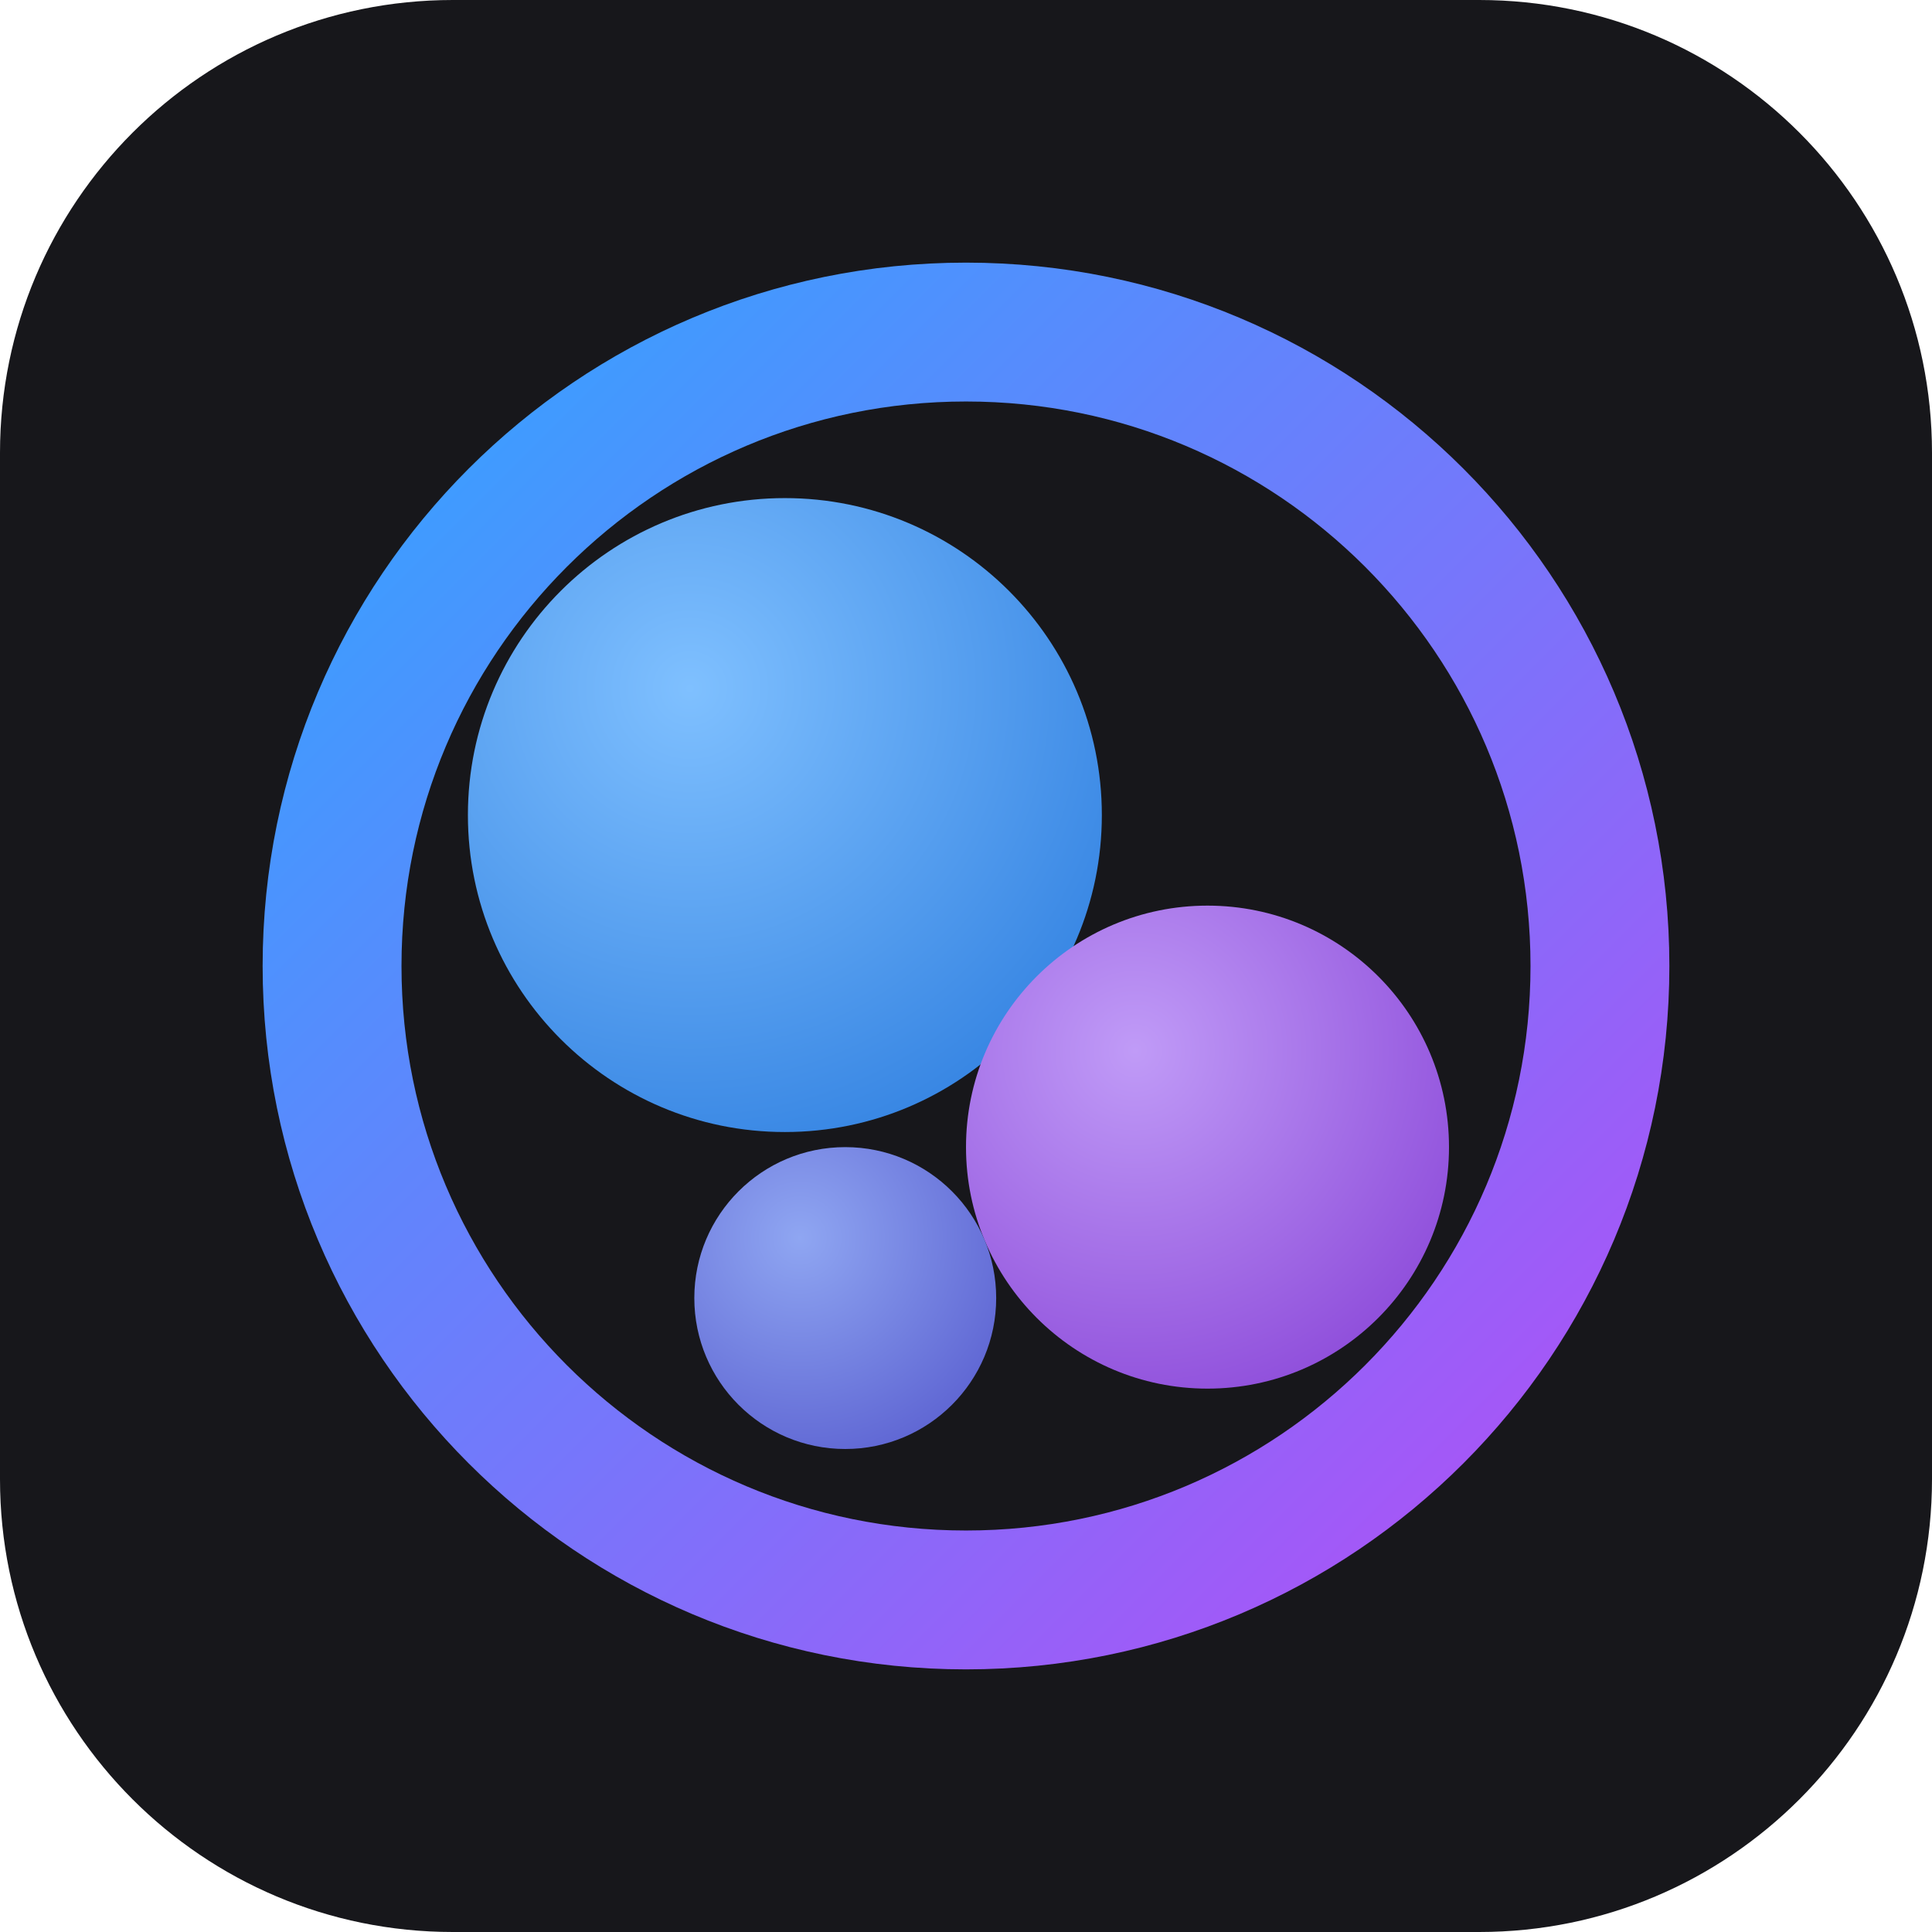
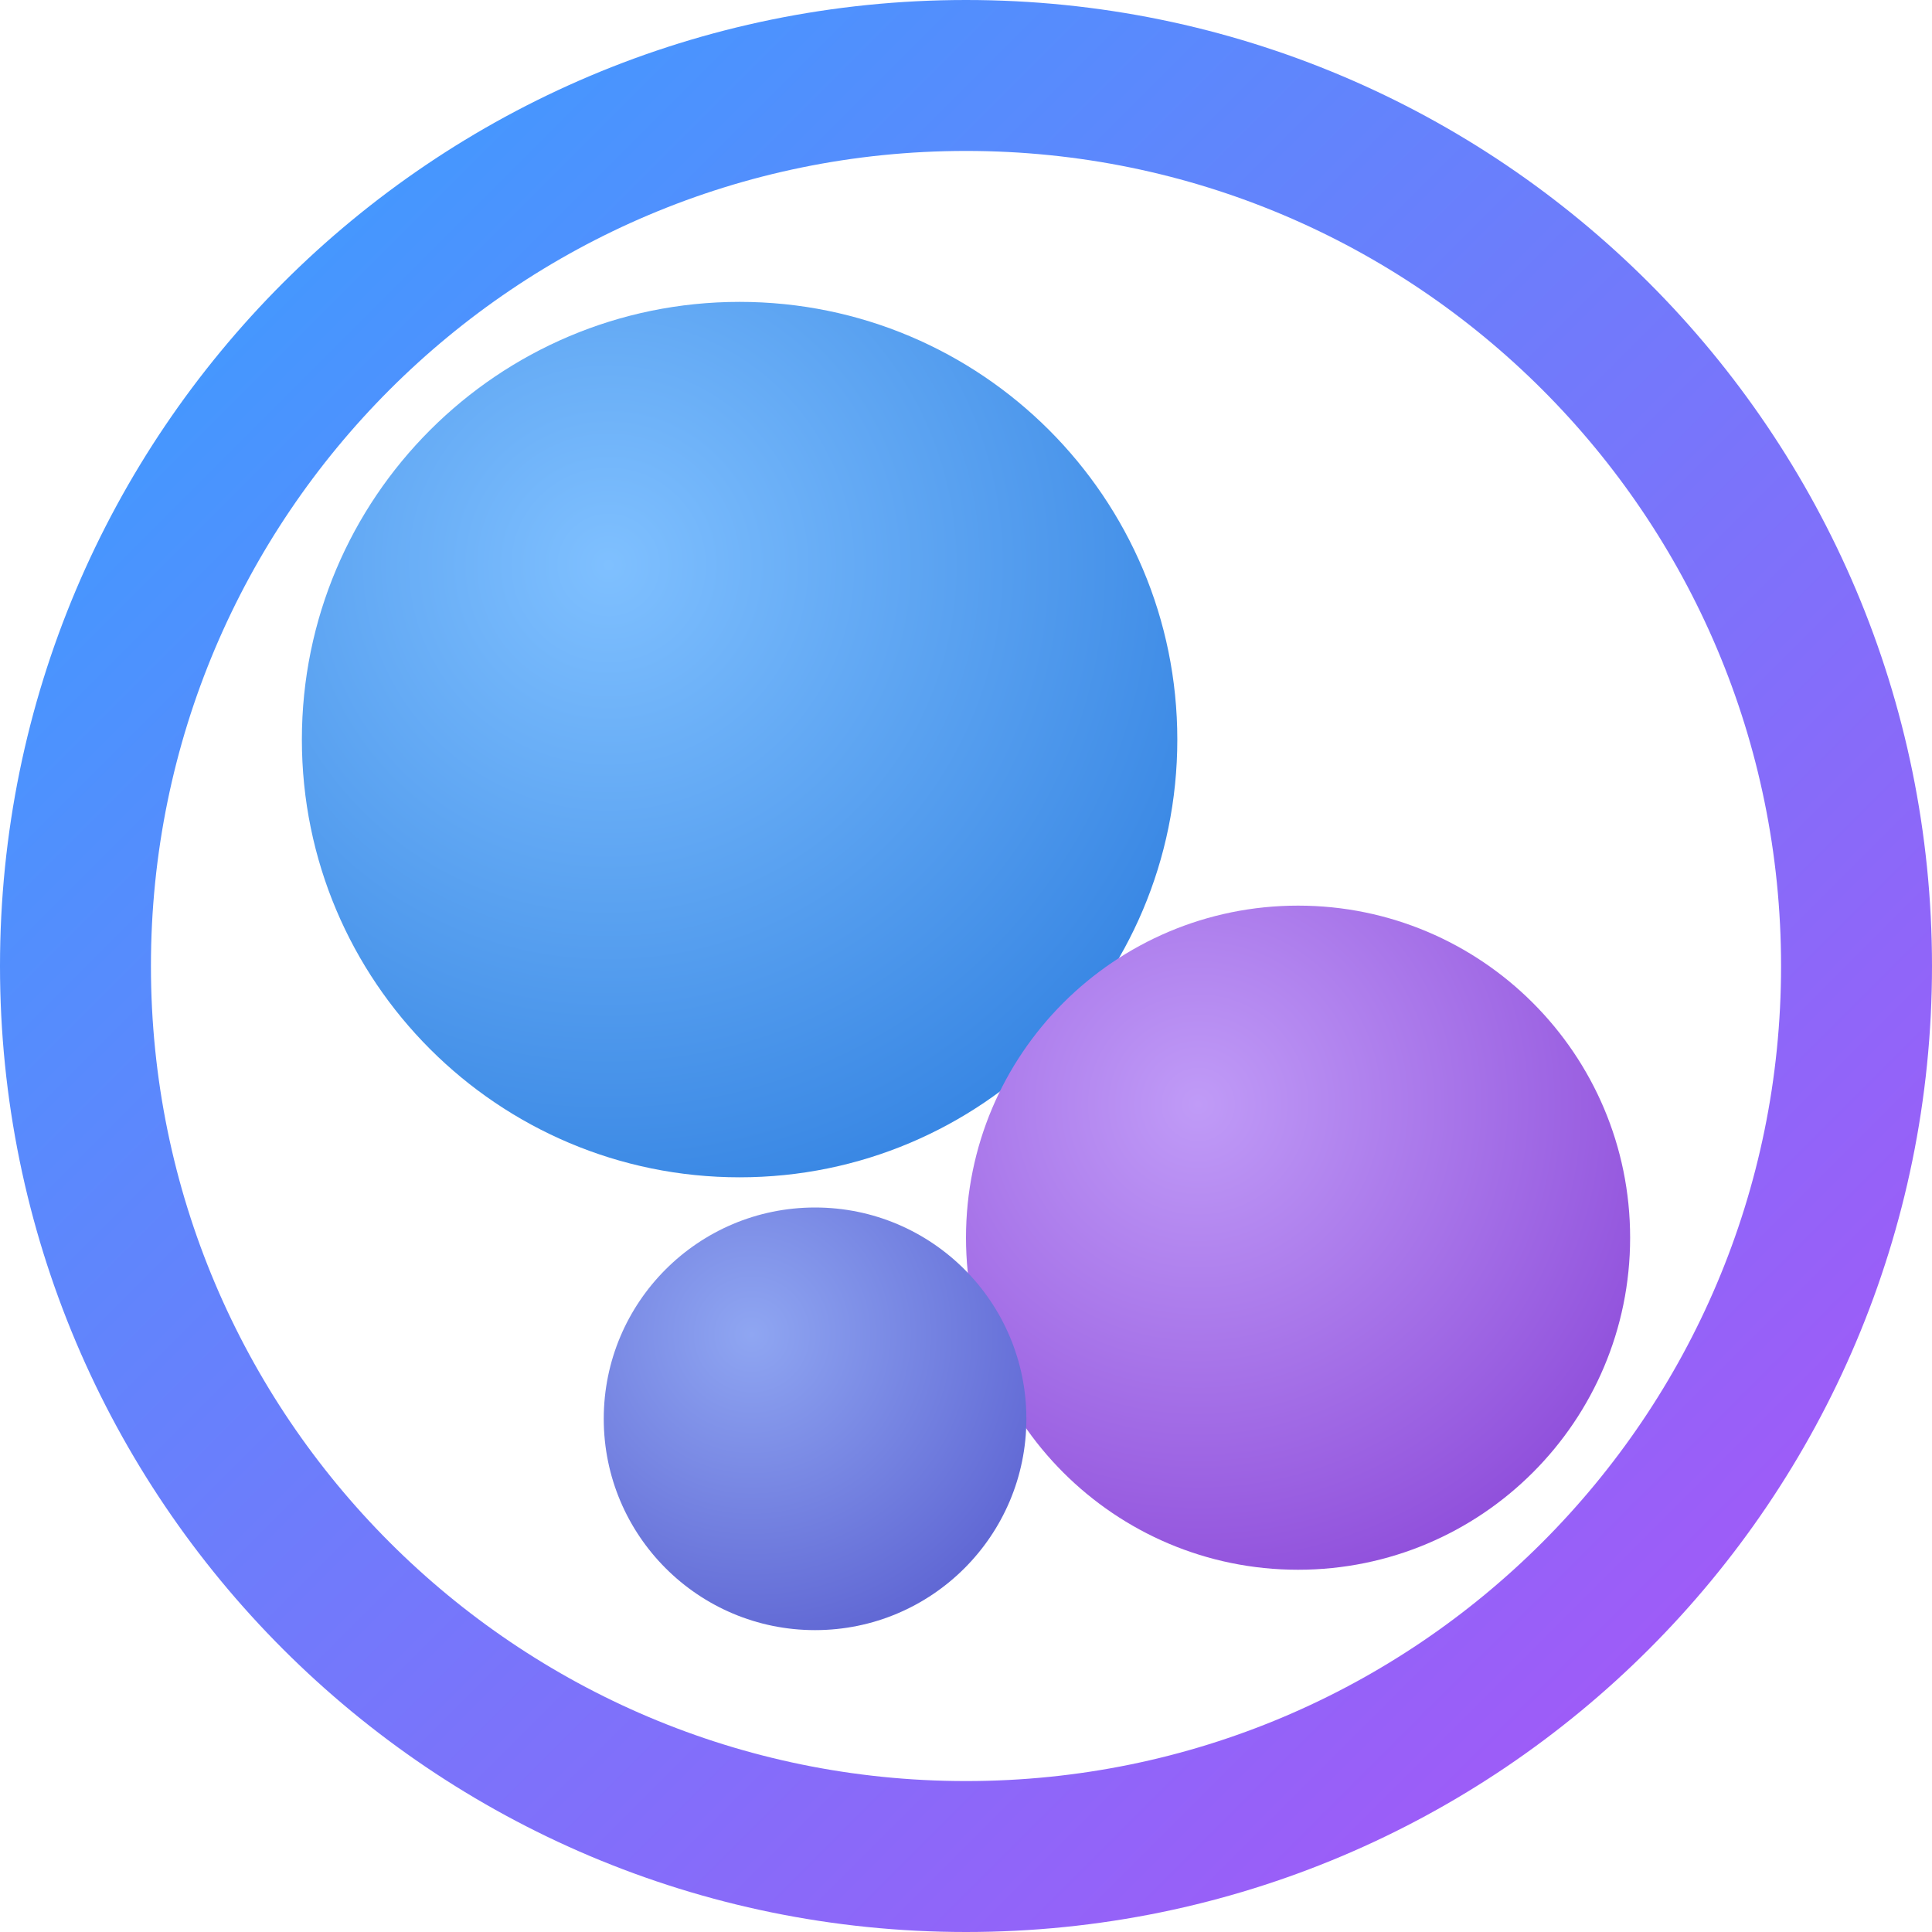
<svg xmlns="http://www.w3.org/2000/svg" width="64" height="64" viewBox="0 0 64 64" role="img" aria-label="OpenProgram">
  <defs>
-     <linearGradient id="op-ring" x1="14" y1="14" x2="50" y2="50" gradientUnits="userSpaceOnUse">
+     <linearGradient id="op-ring" x1="4" y1="4" x2="60" y2="60" gradientUnits="userSpaceOnUse">
      <stop offset="0" stop-color="#3B9EFF" />
      <stop offset="1" stop-color="#A855F7" />
    </linearGradient>
    <radialGradient id="op-bA" cx="0.35" cy="0.3" r="0.85">
      <stop offset="0" stop-color="#7FC0FF" />
      <stop offset="1" stop-color="#2F7FE0" />
    </radialGradient>
    <radialGradient id="op-bB" cx="0.35" cy="0.3" r="0.85">
      <stop offset="0" stop-color="#C09BF7" />
      <stop offset="1" stop-color="#8A46D8" />
    </radialGradient>
    <radialGradient id="op-bC" cx="0.35" cy="0.3" r="0.85">
      <stop offset="0" stop-color="#8FA6F2" />
      <stop offset="1" stop-color="#5A5FD0" />
    </radialGradient>
    <clipPath id="op-in">
-       <circle cx="32" cy="32" r="20" />
+       <circle cx="32" cy="32" r="26.5" />
    </clipPath>
  </defs>
-   <rect width="64" height="64" rx="15" fill="#17171B" />
-   <circle cx="32" cy="32" r="21" fill="none" stroke="url(#op-ring)" stroke-width="4.6" />
+   <circle cx="32" cy="32" r="29.5" fill="none" stroke="url(#op-ring)" stroke-width="5" />
  <g clip-path="url(#op-in)">
-     <circle cx="26" cy="27" r="10.5" fill="url(#op-bA)" />
-     <circle cx="40" cy="38" r="8" fill="url(#op-bB)" />
-     <circle cx="28" cy="43" r="5" fill="url(#op-bC)" />
+     <circle cx="24.5" cy="24.5" r="14.5" fill="url(#op-bA)" />
+     <circle cx="43" cy="41" r="11" fill="url(#op-bB)" />
+     <circle cx="27" cy="47" r="7" fill="url(#op-bC)" />
  </g>
</svg>
